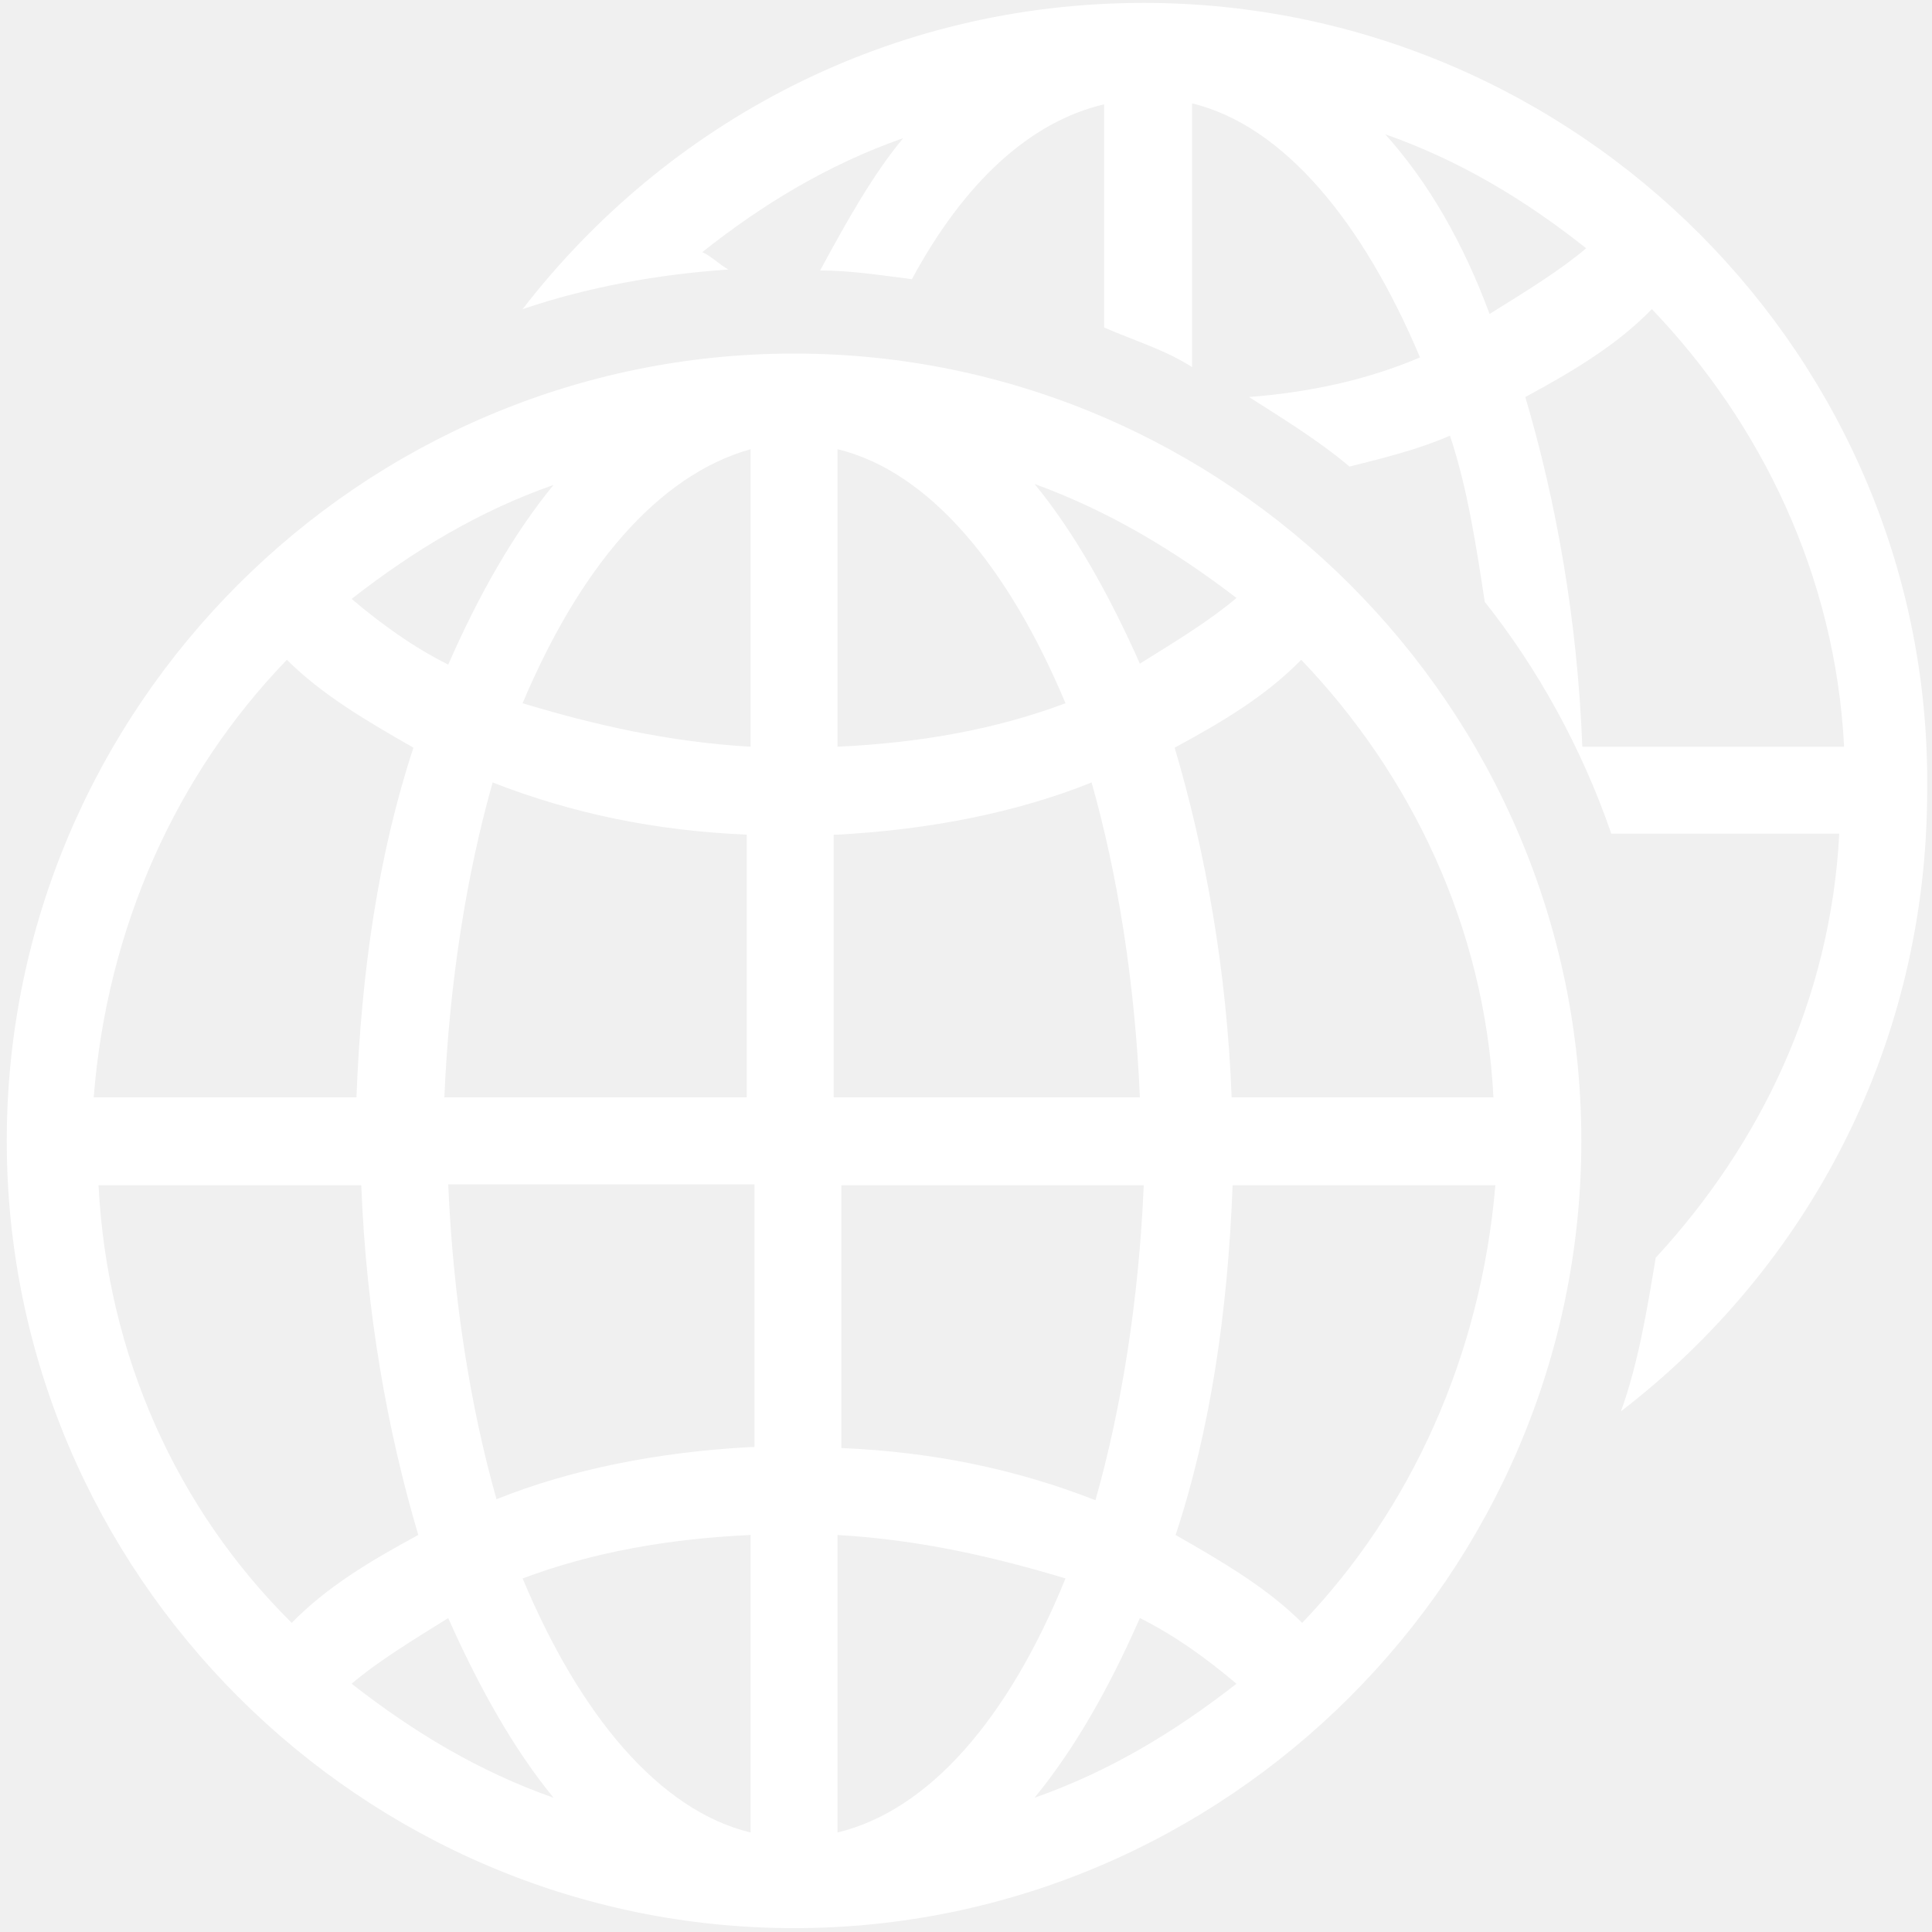
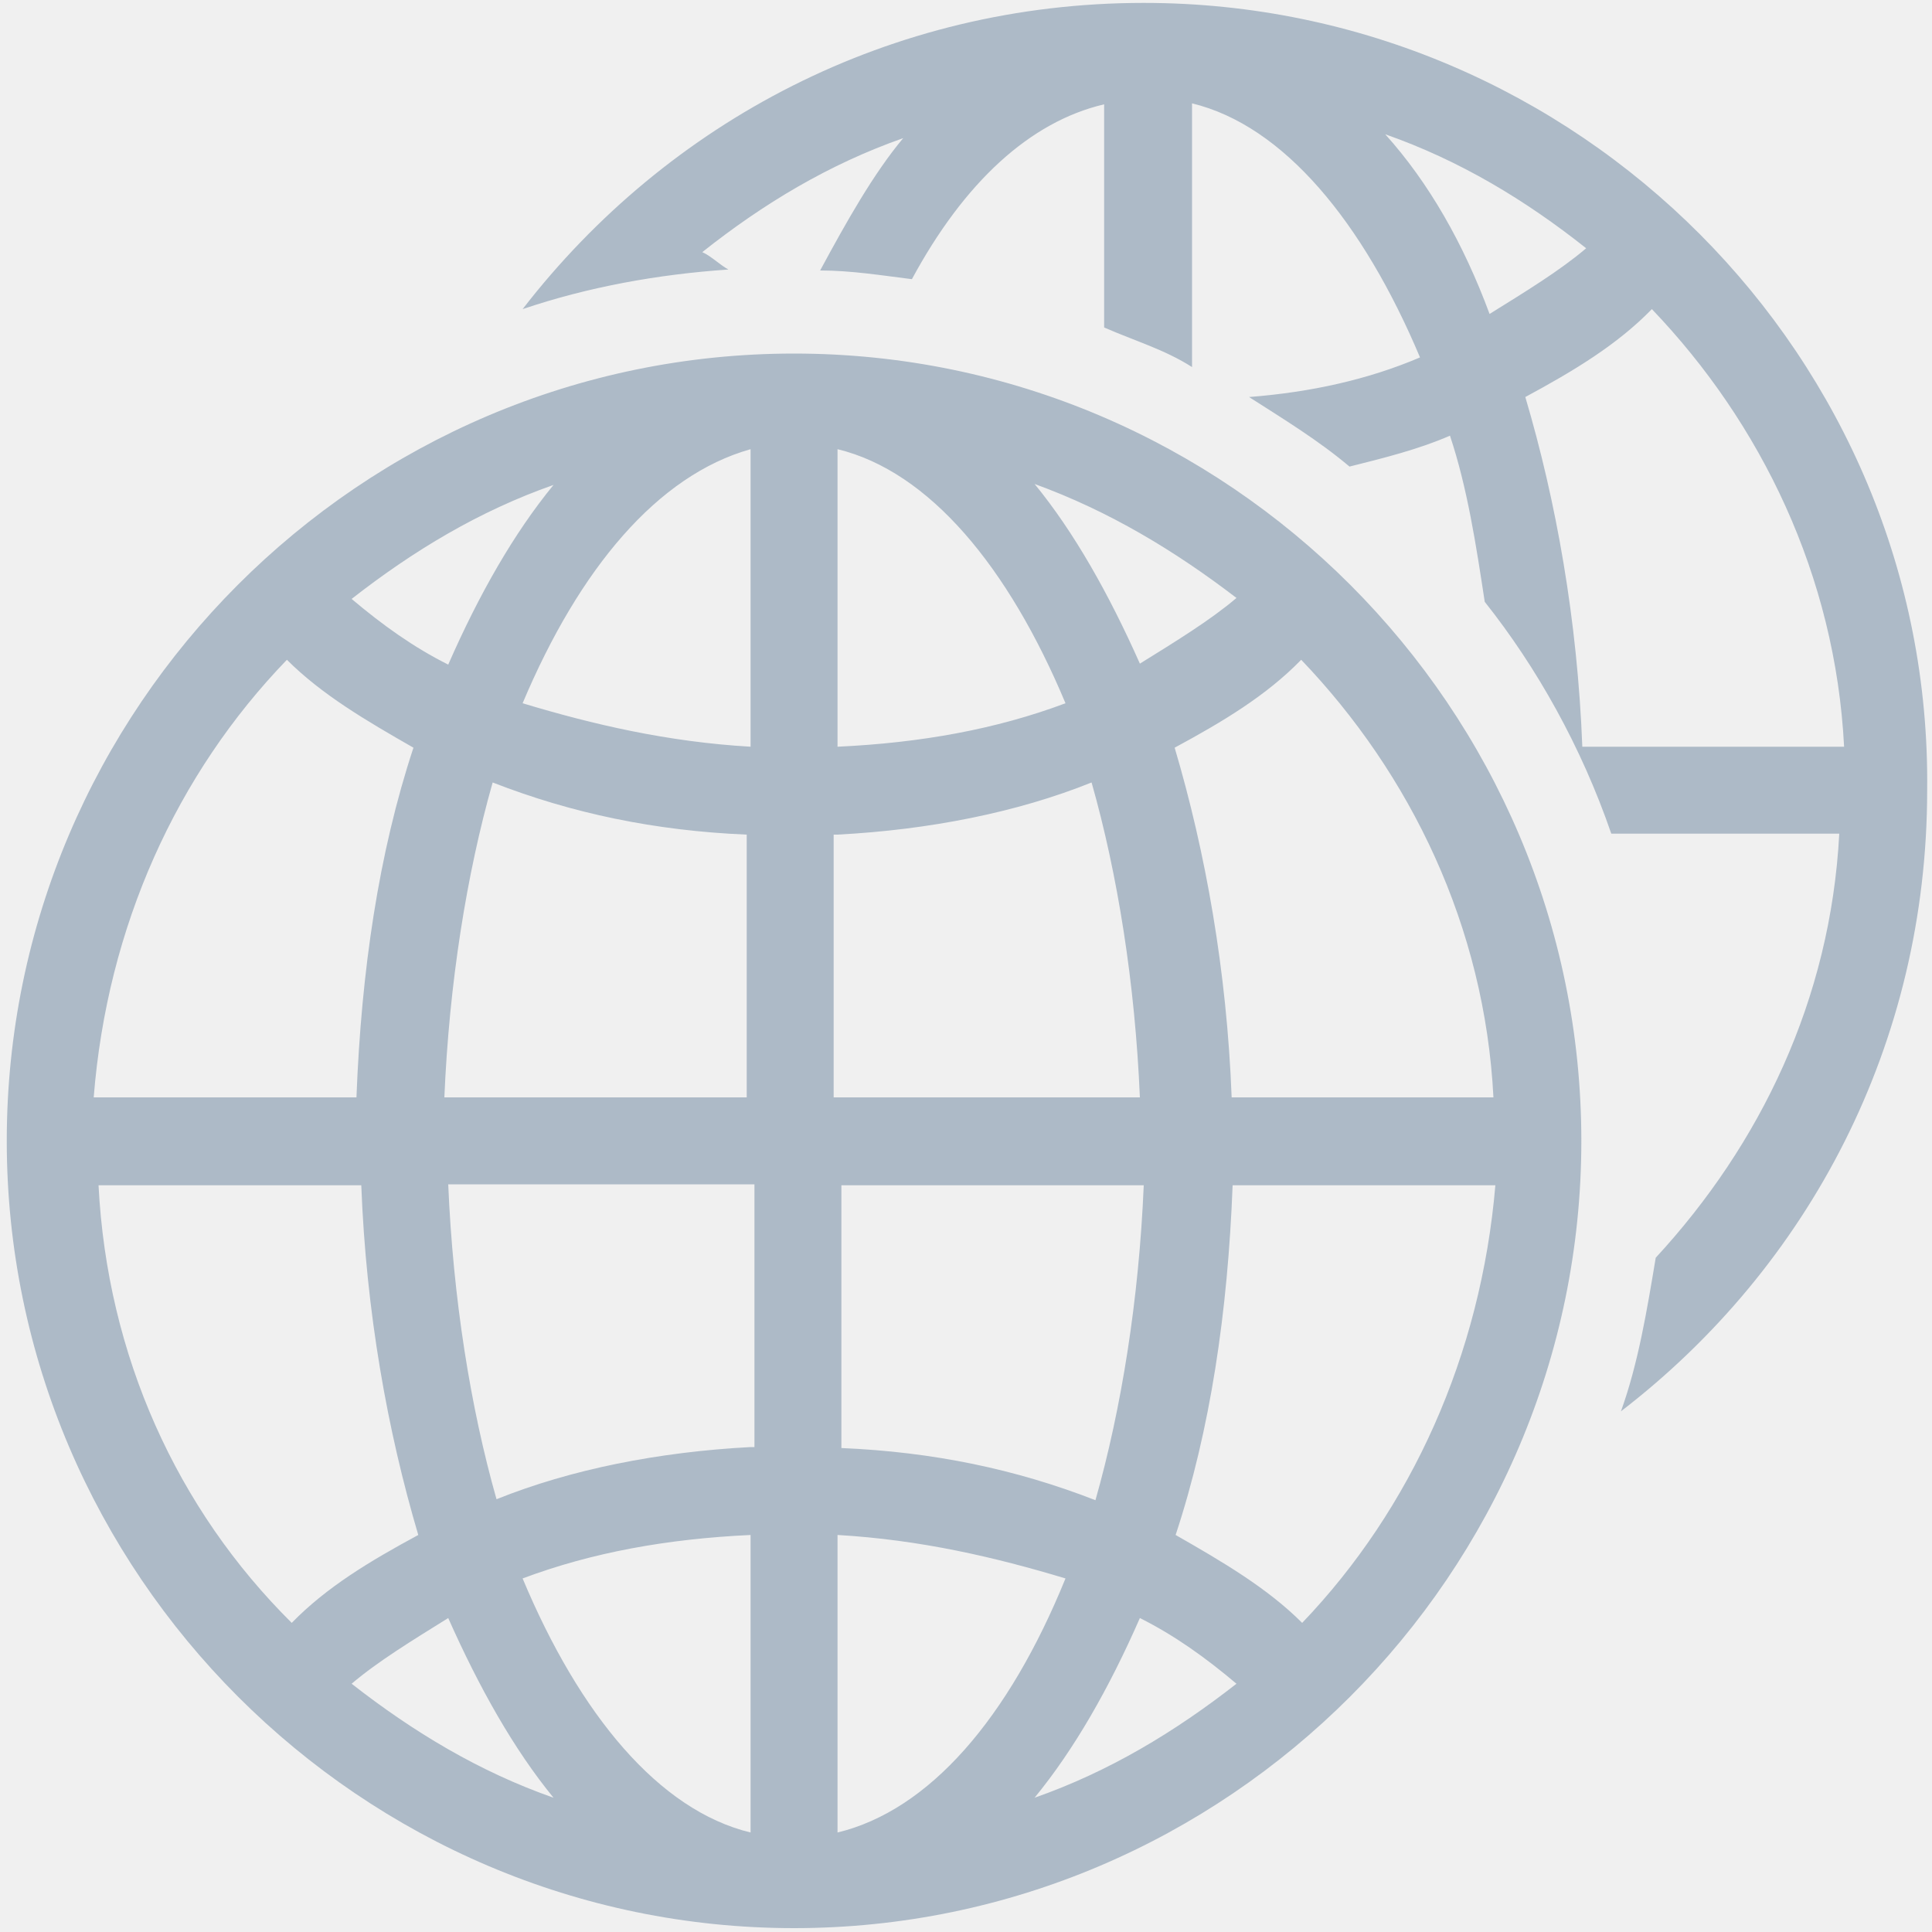
<svg xmlns="http://www.w3.org/2000/svg" t="1620213973740" class="icon" viewBox="0 0 1024 1024" version="1.1" p-id="21459" width="70" height="70">
  <defs>
    <style type="text/css" />
  </defs>
-   <path d="M420.864 187.392C190.976 187.392 3.584 375.296 3.584 604.672s187.904 417.28 417.28 417.28 417.28-187.904 417.28-417.28-187.392-417.28-417.28-417.28zM293.376 257.024c-20.992 25.6-39.424 57.856-55.808 95.232-18.432-9.216-34.816-20.992-51.2-34.816 32.768-25.6 67.584-46.592 107.008-60.416zM152.064 349.696c18.432 18.432 41.984 32.256 67.072 46.592-18.432 55.808-27.648 118.272-30.208 185.344H49.664c7.168-90.624 44.032-171.52 102.4-231.936z m-99.84 278.528h139.264c2.56 67.072 13.824 130.048 30.208 185.344-25.6 13.824-48.64 27.648-67.072 46.592-60.928-60.416-97.792-141.824-102.4-231.936z m134.144 264.192c13.824-11.776 32.256-23.04 51.2-34.816 16.384 36.864 34.816 69.632 55.808 95.232-39.424-13.824-74.24-34.816-107.008-60.416z m211.456 78.848c-48.64-11.776-90.624-62.464-120.832-134.656 36.864-13.824 76.8-20.992 120.832-23.04v157.696z m0-204.288c-48.64 2.56-95.232 11.776-134.656 27.648-13.824-48.64-23.04-106.496-25.6-166.912h162.304v139.264h-2.048z m0-185.344H235.52c2.56-60.416 11.776-118.272 25.6-166.912 41.984 16.384 86.016 25.6 134.656 27.648v139.264h2.048z m0-185.856c-44.032-2.56-83.456-11.776-120.832-23.04 30.208-71.68 71.68-120.832 120.832-134.656v157.696zM655.36 316.928c-13.824 11.776-32.256 23.04-51.2 34.816-16.384-36.864-34.816-69.632-55.808-95.232 39.424 14.336 74.24 35.328 107.008 60.416zM443.904 238.08c48.64 11.776 90.624 62.464 120.832 134.656-36.864 13.824-76.8 20.992-120.832 23.04V238.08z m0 204.288c48.64-2.56 95.232-11.776 134.656-27.648 13.824 48.64 23.04 106.496 25.6 166.912H441.856V442.368h2.048z m0 185.856h162.304c-2.56 60.416-11.776 118.272-25.6 166.912-41.984-16.384-86.016-25.6-134.656-27.648v-139.264h-2.048z m0 343.04v-157.696c44.032 2.56 83.456 11.776 120.832 23.04-30.208 74.24-72.192 122.88-120.832 134.656z m104.448-18.432c20.992-25.6 39.424-57.856 55.808-95.232 18.432 9.216 34.816 20.992 51.2 34.816-32.768 25.6-67.584 46.592-107.008 60.416z m141.824-92.672c-18.432-18.432-41.984-32.256-67.072-46.592 18.432-55.808 27.648-118.272 30.208-185.344h139.264c-7.68 90.112-44.544 171.52-102.4 231.936z m-37.376-278.528c-2.56-67.072-13.824-130.048-30.208-185.344 25.6-13.824 48.64-27.648 67.072-46.592 57.856 60.416 97.28 141.312 101.888 231.936h-138.752zM606.208 1.536C472.064 1.536 353.792 64.512 276.992 163.84c34.816-11.776 71.68-18.432 109.056-20.992-4.608-2.56-9.216-7.168-13.824-9.216 32.256-25.6 67.072-46.592 106.496-60.416C462.848 92.16 448.512 117.76 434.688 143.36c16.384 0 32.256 2.56 48.64 4.608 27.648-51.2 62.464-83.456 101.888-92.672v118.272c16.384 7.168 32.256 11.776 46.592 20.992V54.784C680.448 66.56 722.432 117.76 752.64 189.44c-27.648 11.776-57.856 18.432-90.624 20.992 18.432 11.776 36.864 23.04 53.248 36.864 18.432-4.608 36.864-9.216 53.248-16.384 9.216 27.648 13.824 57.856 18.432 88.064 27.648 34.816 51.2 76.8 67.072 122.88h120.832c-4.608 88.064-41.984 164.864-97.28 224.768-4.608 27.648-9.216 55.808-18.432 81.408 99.84-76.8 162.304-195.072 162.304-329.216C1024 189.44 836.096 1.536 606.208 1.536z m128 69.632c39.424 13.824 74.24 34.816 106.496 60.416-13.824 11.776-32.256 23.04-51.2 34.816-13.824-37.376-32.256-69.632-55.296-95.232z m104.448 324.608c-2.56-67.072-13.824-130.048-30.208-185.344 25.6-13.824 48.64-27.648 67.072-46.592 57.856 60.416 97.28 141.312 101.888 231.936h-138.752z" p-id="21460" fill="#fff" />
+   <path d="M420.864 187.392C190.976 187.392 3.584 375.296 3.584 604.672s187.904 417.28 417.28 417.28 417.28-187.904 417.28-417.28-187.392-417.28-417.28-417.28zM293.376 257.024c-20.992 25.6-39.424 57.856-55.808 95.232-18.432-9.216-34.816-20.992-51.2-34.816 32.768-25.6 67.584-46.592 107.008-60.416zM152.064 349.696c18.432 18.432 41.984 32.256 67.072 46.592-18.432 55.808-27.648 118.272-30.208 185.344H49.664c7.168-90.624 44.032-171.52 102.4-231.936z m-99.84 278.528h139.264c2.56 67.072 13.824 130.048 30.208 185.344-25.6 13.824-48.64 27.648-67.072 46.592-60.928-60.416-97.792-141.824-102.4-231.936z m134.144 264.192c13.824-11.776 32.256-23.04 51.2-34.816 16.384 36.864 34.816 69.632 55.808 95.232-39.424-13.824-74.24-34.816-107.008-60.416z m211.456 78.848c-48.64-11.776-90.624-62.464-120.832-134.656 36.864-13.824 76.8-20.992 120.832-23.04v157.696z m0-204.288c-48.64 2.56-95.232 11.776-134.656 27.648-13.824-48.64-23.04-106.496-25.6-166.912h162.304v139.264h-2.048z m0-185.344H235.52c2.56-60.416 11.776-118.272 25.6-166.912 41.984 16.384 86.016 25.6 134.656 27.648v139.264h2.048z m0-185.856c-44.032-2.56-83.456-11.776-120.832-23.04 30.208-71.68 71.68-120.832 120.832-134.656v157.696zM655.36 316.928c-13.824 11.776-32.256 23.04-51.2 34.816-16.384-36.864-34.816-69.632-55.808-95.232 39.424 14.336 74.24 35.328 107.008 60.416zM443.904 238.08c48.64 11.776 90.624 62.464 120.832 134.656-36.864 13.824-76.8 20.992-120.832 23.04V238.08z m0 204.288c48.64-2.56 95.232-11.776 134.656-27.648 13.824 48.64 23.04 106.496 25.6 166.912H441.856V442.368h2.048z m0 185.856h162.304c-2.56 60.416-11.776 118.272-25.6 166.912-41.984-16.384-86.016-25.6-134.656-27.648v-139.264h-2.048z m0 343.04v-157.696c44.032 2.56 83.456 11.776 120.832 23.04-30.208 74.24-72.192 122.88-120.832 134.656z m104.448-18.432c20.992-25.6 39.424-57.856 55.808-95.232 18.432 9.216 34.816 20.992 51.2 34.816-32.768 25.6-67.584 46.592-107.008 60.416z m141.824-92.672c-18.432-18.432-41.984-32.256-67.072-46.592 18.432-55.808 27.648-118.272 30.208-185.344h139.264c-7.68 90.112-44.544 171.52-102.4 231.936z m-37.376-278.528c-2.56-67.072-13.824-130.048-30.208-185.344 25.6-13.824 48.64-27.648 67.072-46.592 57.856 60.416 97.28 141.312 101.888 231.936h-138.752zM606.208 1.536C472.064 1.536 353.792 64.512 276.992 163.84c34.816-11.776 71.68-18.432 109.056-20.992-4.608-2.56-9.216-7.168-13.824-9.216 32.256-25.6 67.072-46.592 106.496-60.416C462.848 92.16 448.512 117.76 434.688 143.36c16.384 0 32.256 2.56 48.64 4.608 27.648-51.2 62.464-83.456 101.888-92.672v118.272c16.384 7.168 32.256 11.776 46.592 20.992V54.784C680.448 66.56 722.432 117.76 752.64 189.44c-27.648 11.776-57.856 18.432-90.624 20.992 18.432 11.776 36.864 23.04 53.248 36.864 18.432-4.608 36.864-9.216 53.248-16.384 9.216 27.648 13.824 57.856 18.432 88.064 27.648 34.816 51.2 76.8 67.072 122.88h120.832c-4.608 88.064-41.984 164.864-97.28 224.768-4.608 27.648-9.216 55.808-18.432 81.408 99.84-76.8 162.304-195.072 162.304-329.216C1024 189.44 836.096 1.536 606.208 1.536z m128 69.632c39.424 13.824 74.24 34.816 106.496 60.416-13.824 11.776-32.256 23.04-51.2 34.816-13.824-37.376-32.256-69.632-55.296-95.232z m104.448 324.608c-2.56-67.072-13.824-130.048-30.208-185.344 25.6-13.824 48.64-27.648 67.072-46.592 57.856 60.416 97.28 141.312 101.888 231.936h-138.752z" p-id="21460" fill="#adbac7" />
</svg>
